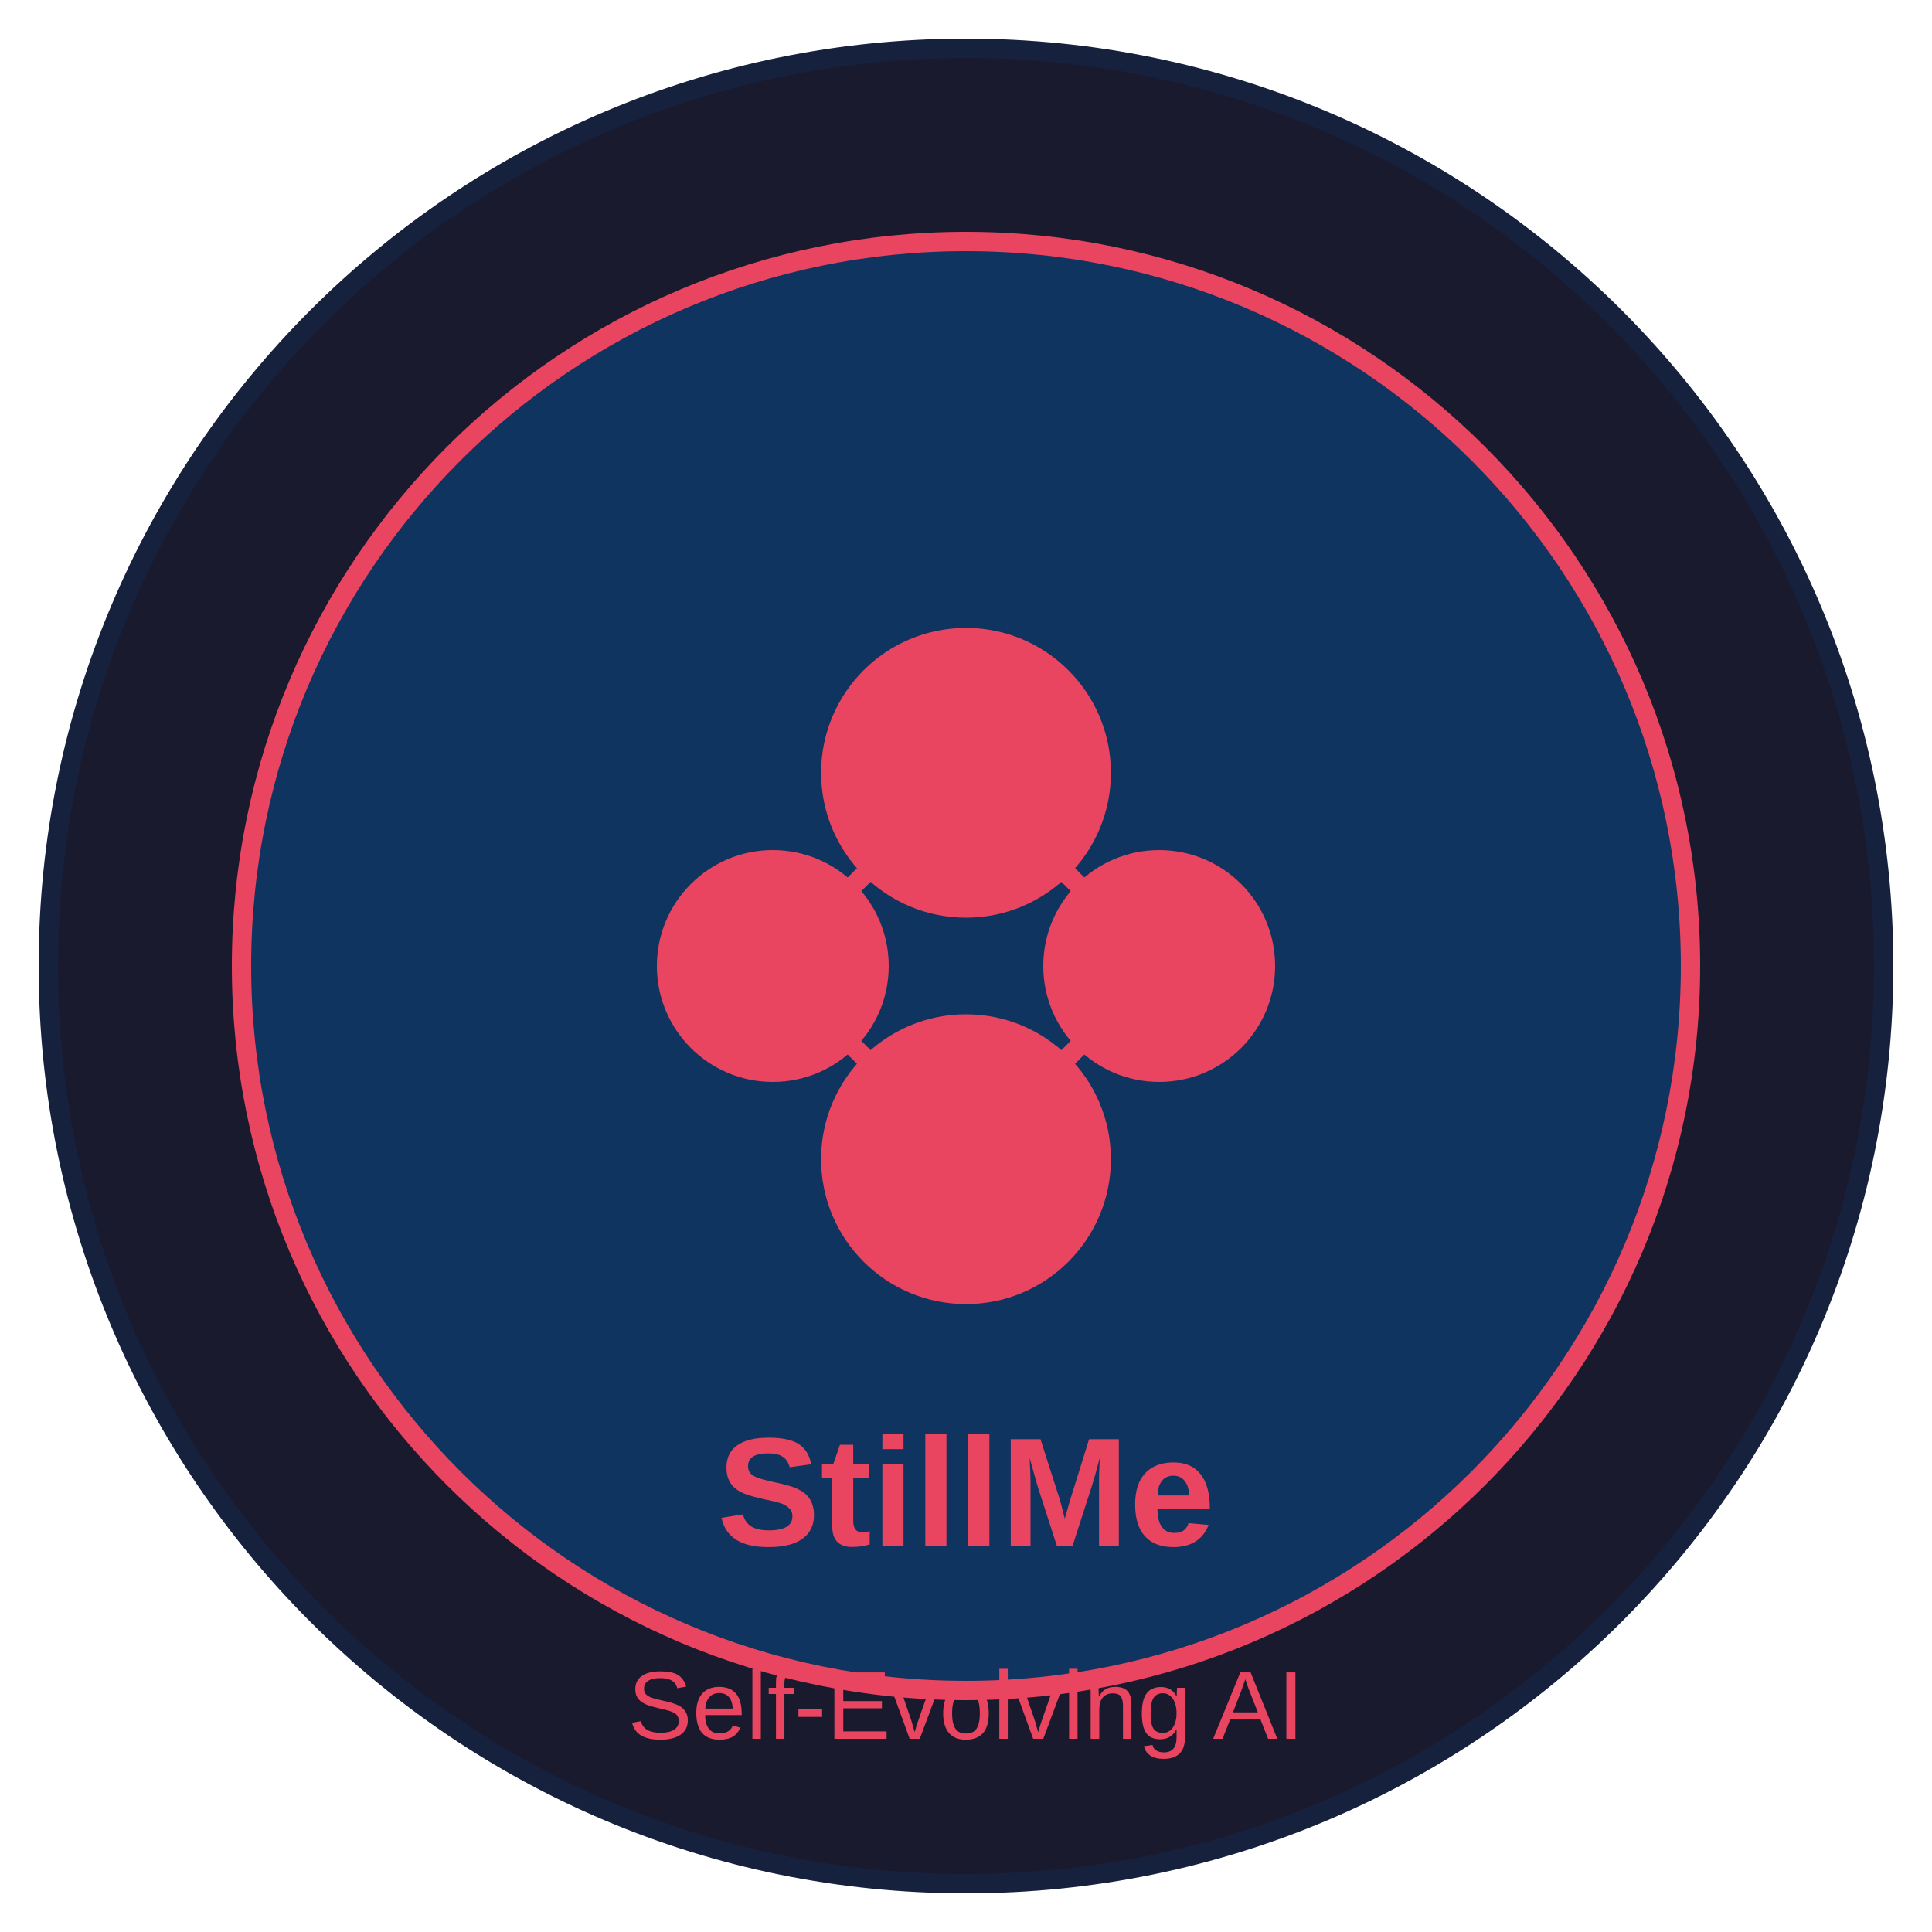
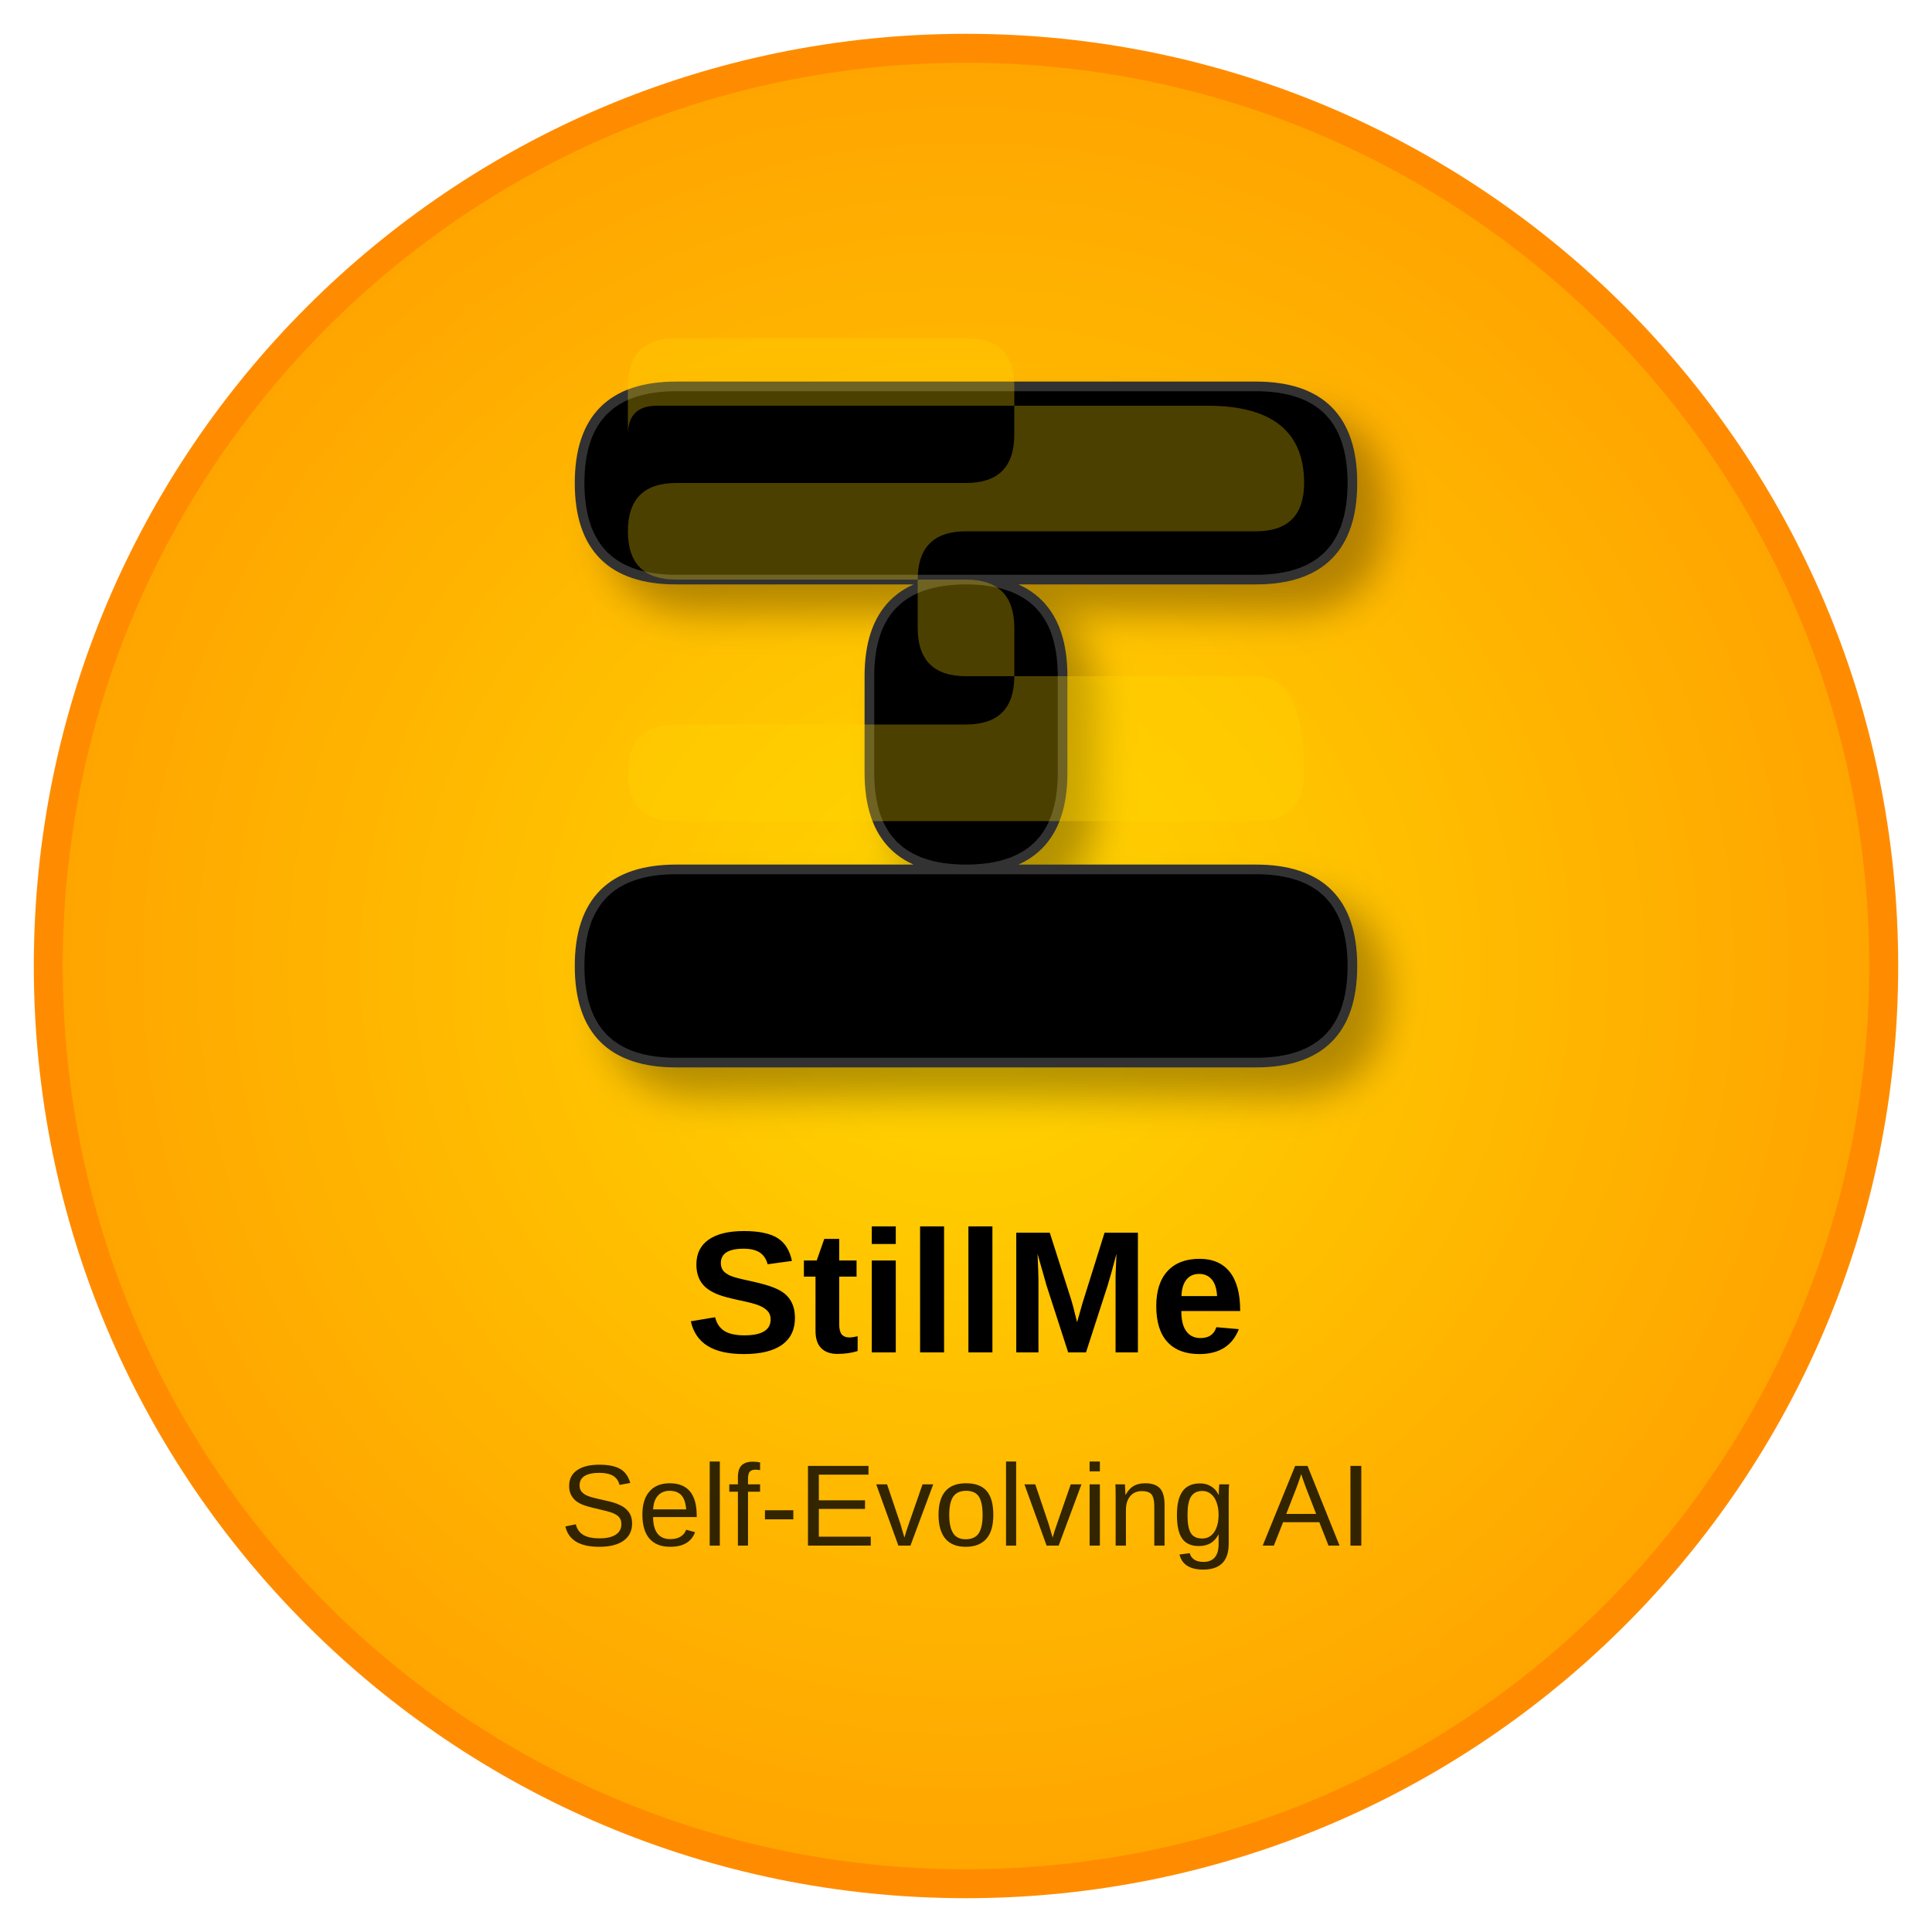
<svg xmlns="http://www.w3.org/2000/svg" width="200" height="200" viewBox="0 0 200 200">
-   <circle cx="100" cy="100" r="95" fill="#1a1a2e" stroke="#16213e" stroke-width="2" />
-   <circle cx="100" cy="100" r="75" fill="#0f3460" stroke="#e94560" stroke-width="2" />
-   <circle cx="100" cy="80" r="15" fill="#e94560" />
-   <circle cx="80" cy="100" r="12" fill="#e94560" />
-   <circle cx="120" cy="100" r="12" fill="#e94560" />
-   <circle cx="100" cy="120" r="15" fill="#e94560" />
-   <line x1="100" y1="80" x2="80" y2="100" stroke="#e94560" stroke-width="2" />
-   <line x1="100" y1="80" x2="120" y2="100" stroke="#e94560" stroke-width="2" />
-   <line x1="80" y1="100" x2="100" y2="120" stroke="#e94560" stroke-width="2" />
-   <line x1="120" y1="100" x2="100" y2="120" stroke="#e94560" stroke-width="2" />
-   <text x="100" y="160" text-anchor="middle" fill="#e94560" font-family="Arial, sans-serif" font-size="16" font-weight="bold">StillMe</text>
-   <text x="100" y="180" text-anchor="middle" fill="#e94560" font-family="Arial, sans-serif" font-size="10">Self-Evolving AI</text>
+   <defs>
+     <radialGradient id="yellowGradient" cx="50%" cy="50%" r="50%">
+       <stop offset="0%" style="stop-color:#FFD700;stop-opacity:1" />
+       <stop offset="100%" style="stop-color:#FFA500;stop-opacity:1" />
+     </radialGradient>
+   </defs>
+   <circle cx="100" cy="100" r="95" fill="url(#yellowGradient)" stroke="#FF8C00" stroke-width="3" />
+   <defs>
+     <filter id="shadow" x="-50%" y="-50%" width="200%" height="200%">
+       <feDropShadow dx="3" dy="3" stdDeviation="2" flood-color="#000000" flood-opacity="0.3" />
+     </filter>
+   </defs>
+   <path d="M 60 50             Q 60 40 70 40             L 130 40             Q 140 40 140 50             Q 140 60 130 60             L 100 60             Q 90 60 90 70             L 90 80             Q 90 90 100 90             L 130 90             Q 140 90 140 100             Q 140 110 130 110             L 70 110             Q 60 110 60 100             Q 60 90 70 90             L 100 90             Q 110 90 110 80             L 110 70             Q 110 60 100 60             L 70 60             Q 60 60 60 50 Z" fill="#000000" filter="url(#shadow)" stroke="#333333" stroke-width="1" />
+   <path d="M 65 45             Q 65 42 68 42             L 125 42             Q 135 42 135 50             Q 135 55 130 55             L 100 55             Q 95 55 95 60             L 95 65             Q 95 70 100 70             L 130 70             Q 135 70 135 80             Q 135 85 130 85             L 70 85             Q 65 85 65 80             Q 65 75 70 75             L 100 75             Q 105 75 105 70             L 105 65             Q 105 60 100 60             L 70 60             Q 65 60 65 55             Q 65 50 70 50             L 100 50             Q 105 50 105 45             L 105 40             Q 105 35 100 35             L 70 35             Q 65 35 65 40 Z" fill="#FFD700" opacity="0.3" />
+   <text x="100" y="140" text-anchor="middle" fill="#000000" font-family="Arial, sans-serif" font-size="18" font-weight="bold">StillMe</text>
+   <text x="100" y="160" text-anchor="middle" fill="#000000" font-family="Arial, sans-serif" font-size="12" opacity="0.8">Self-Evolving AI</text>
</svg>
